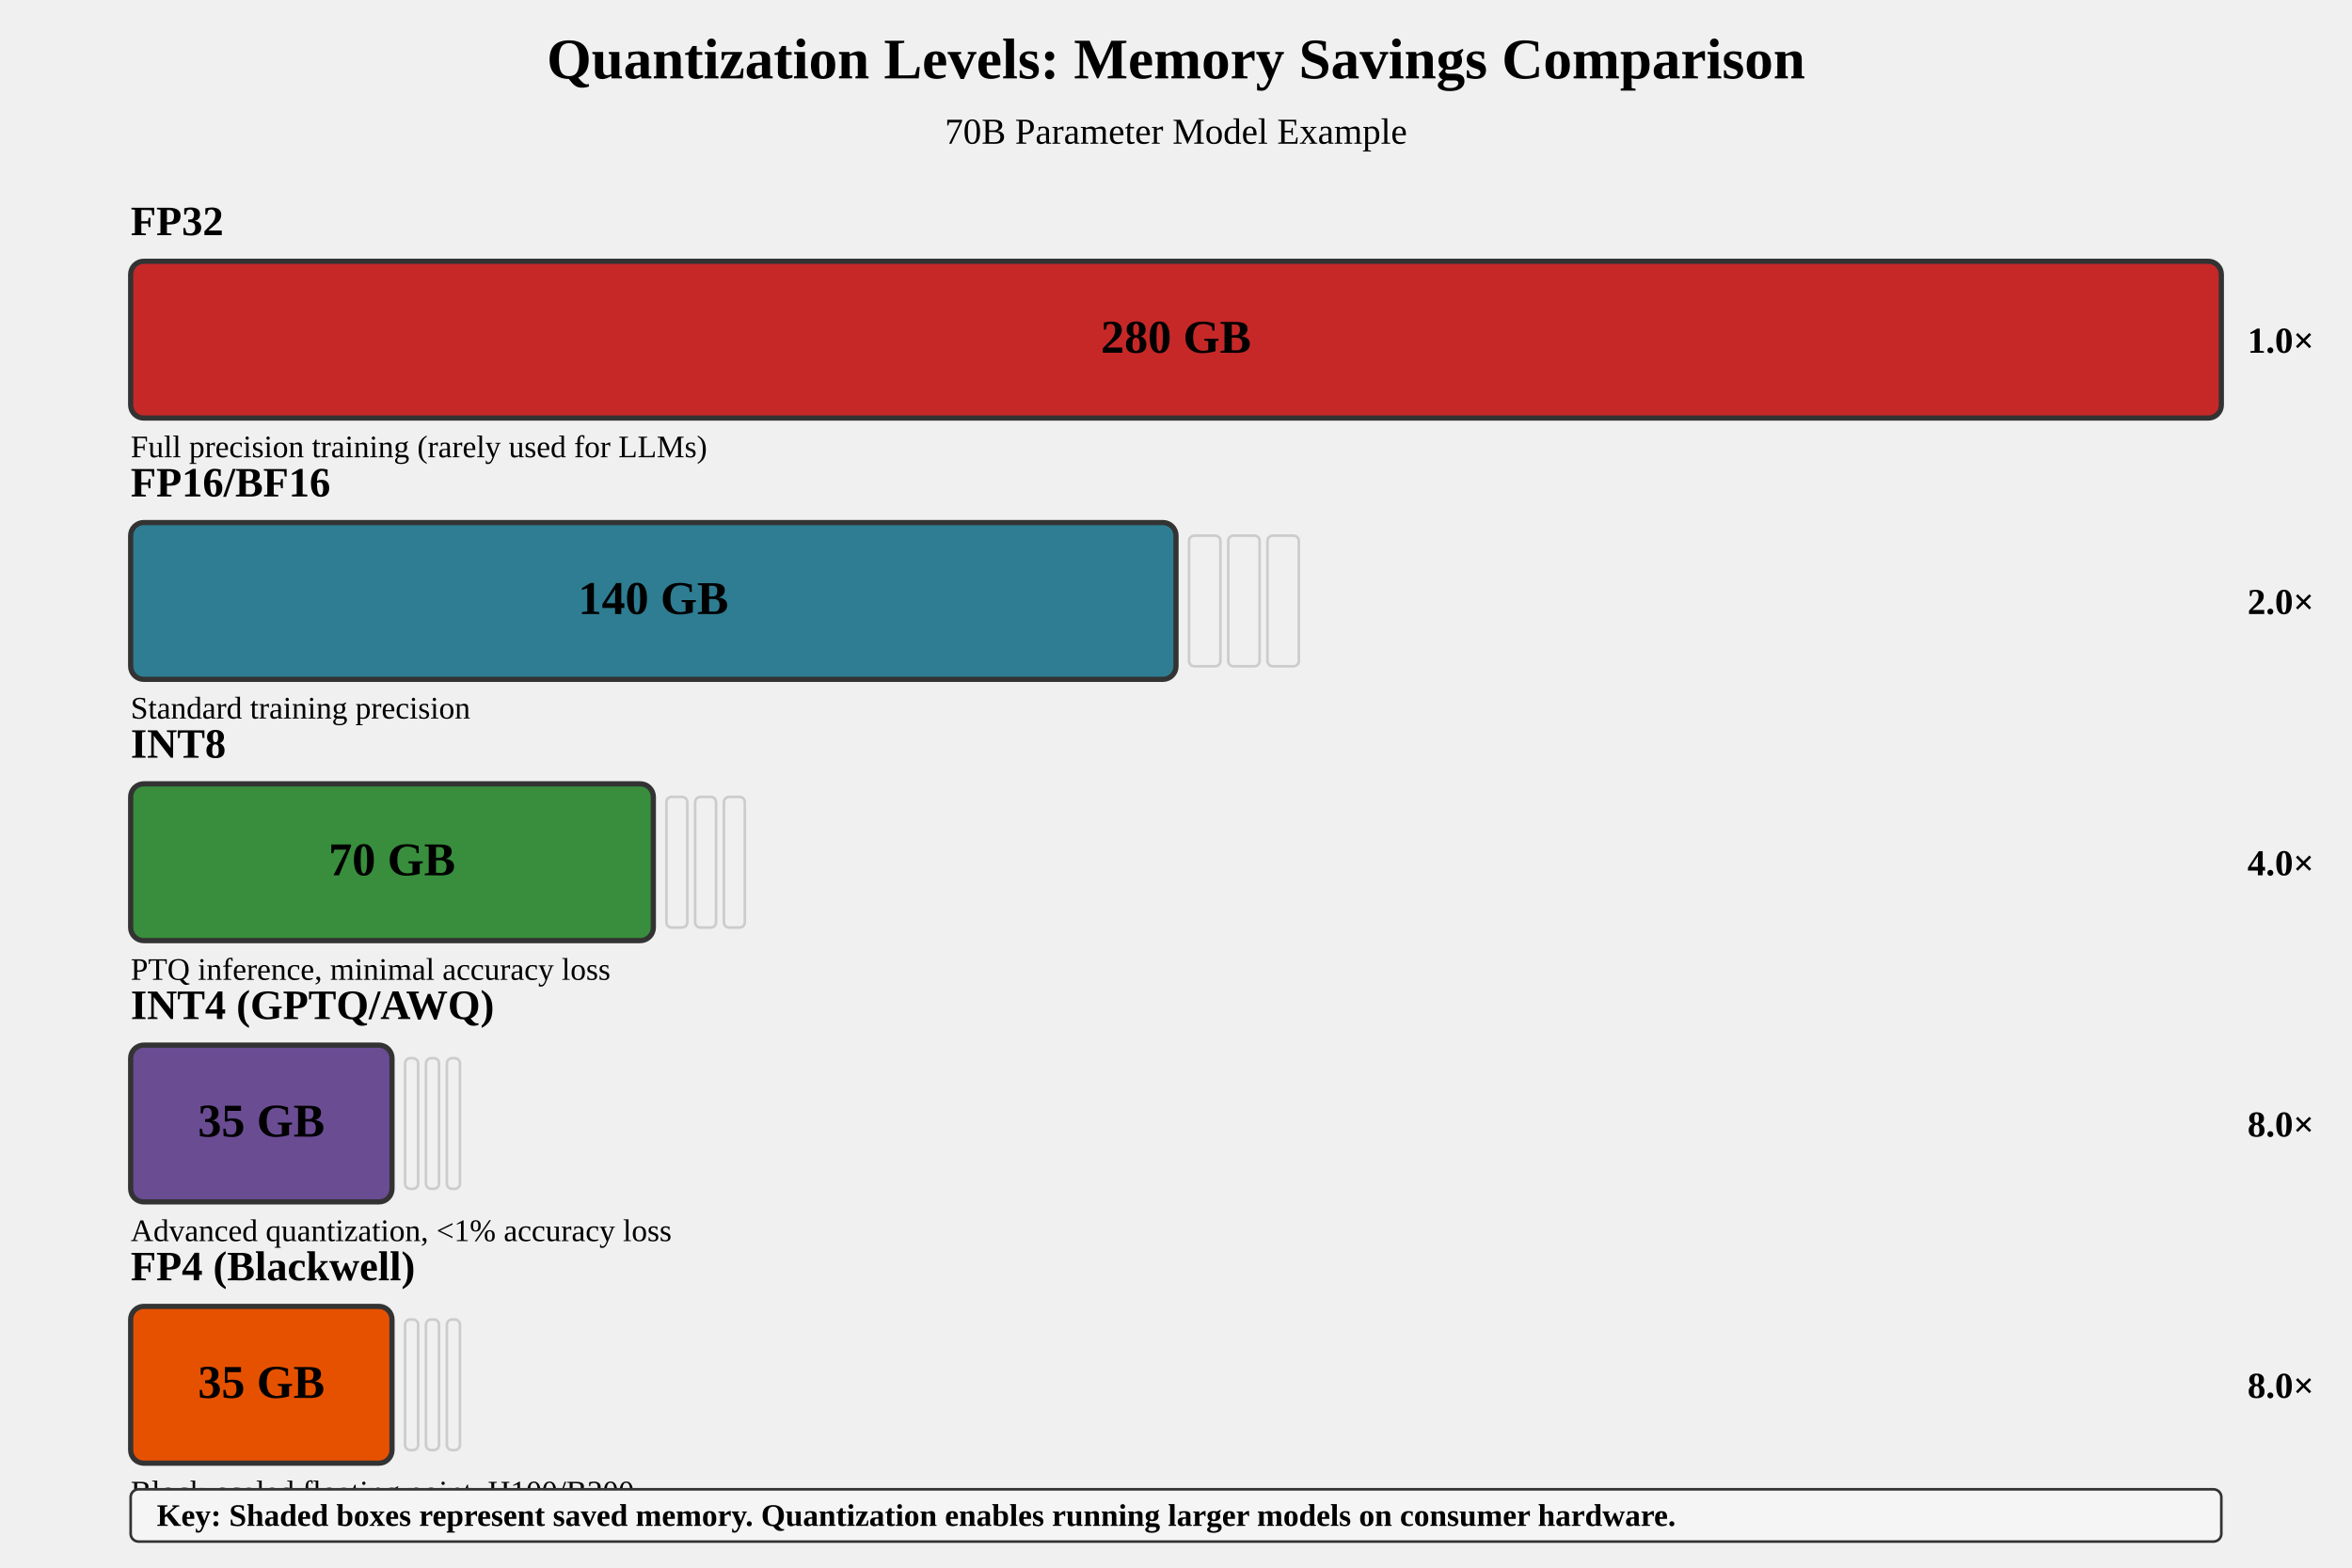
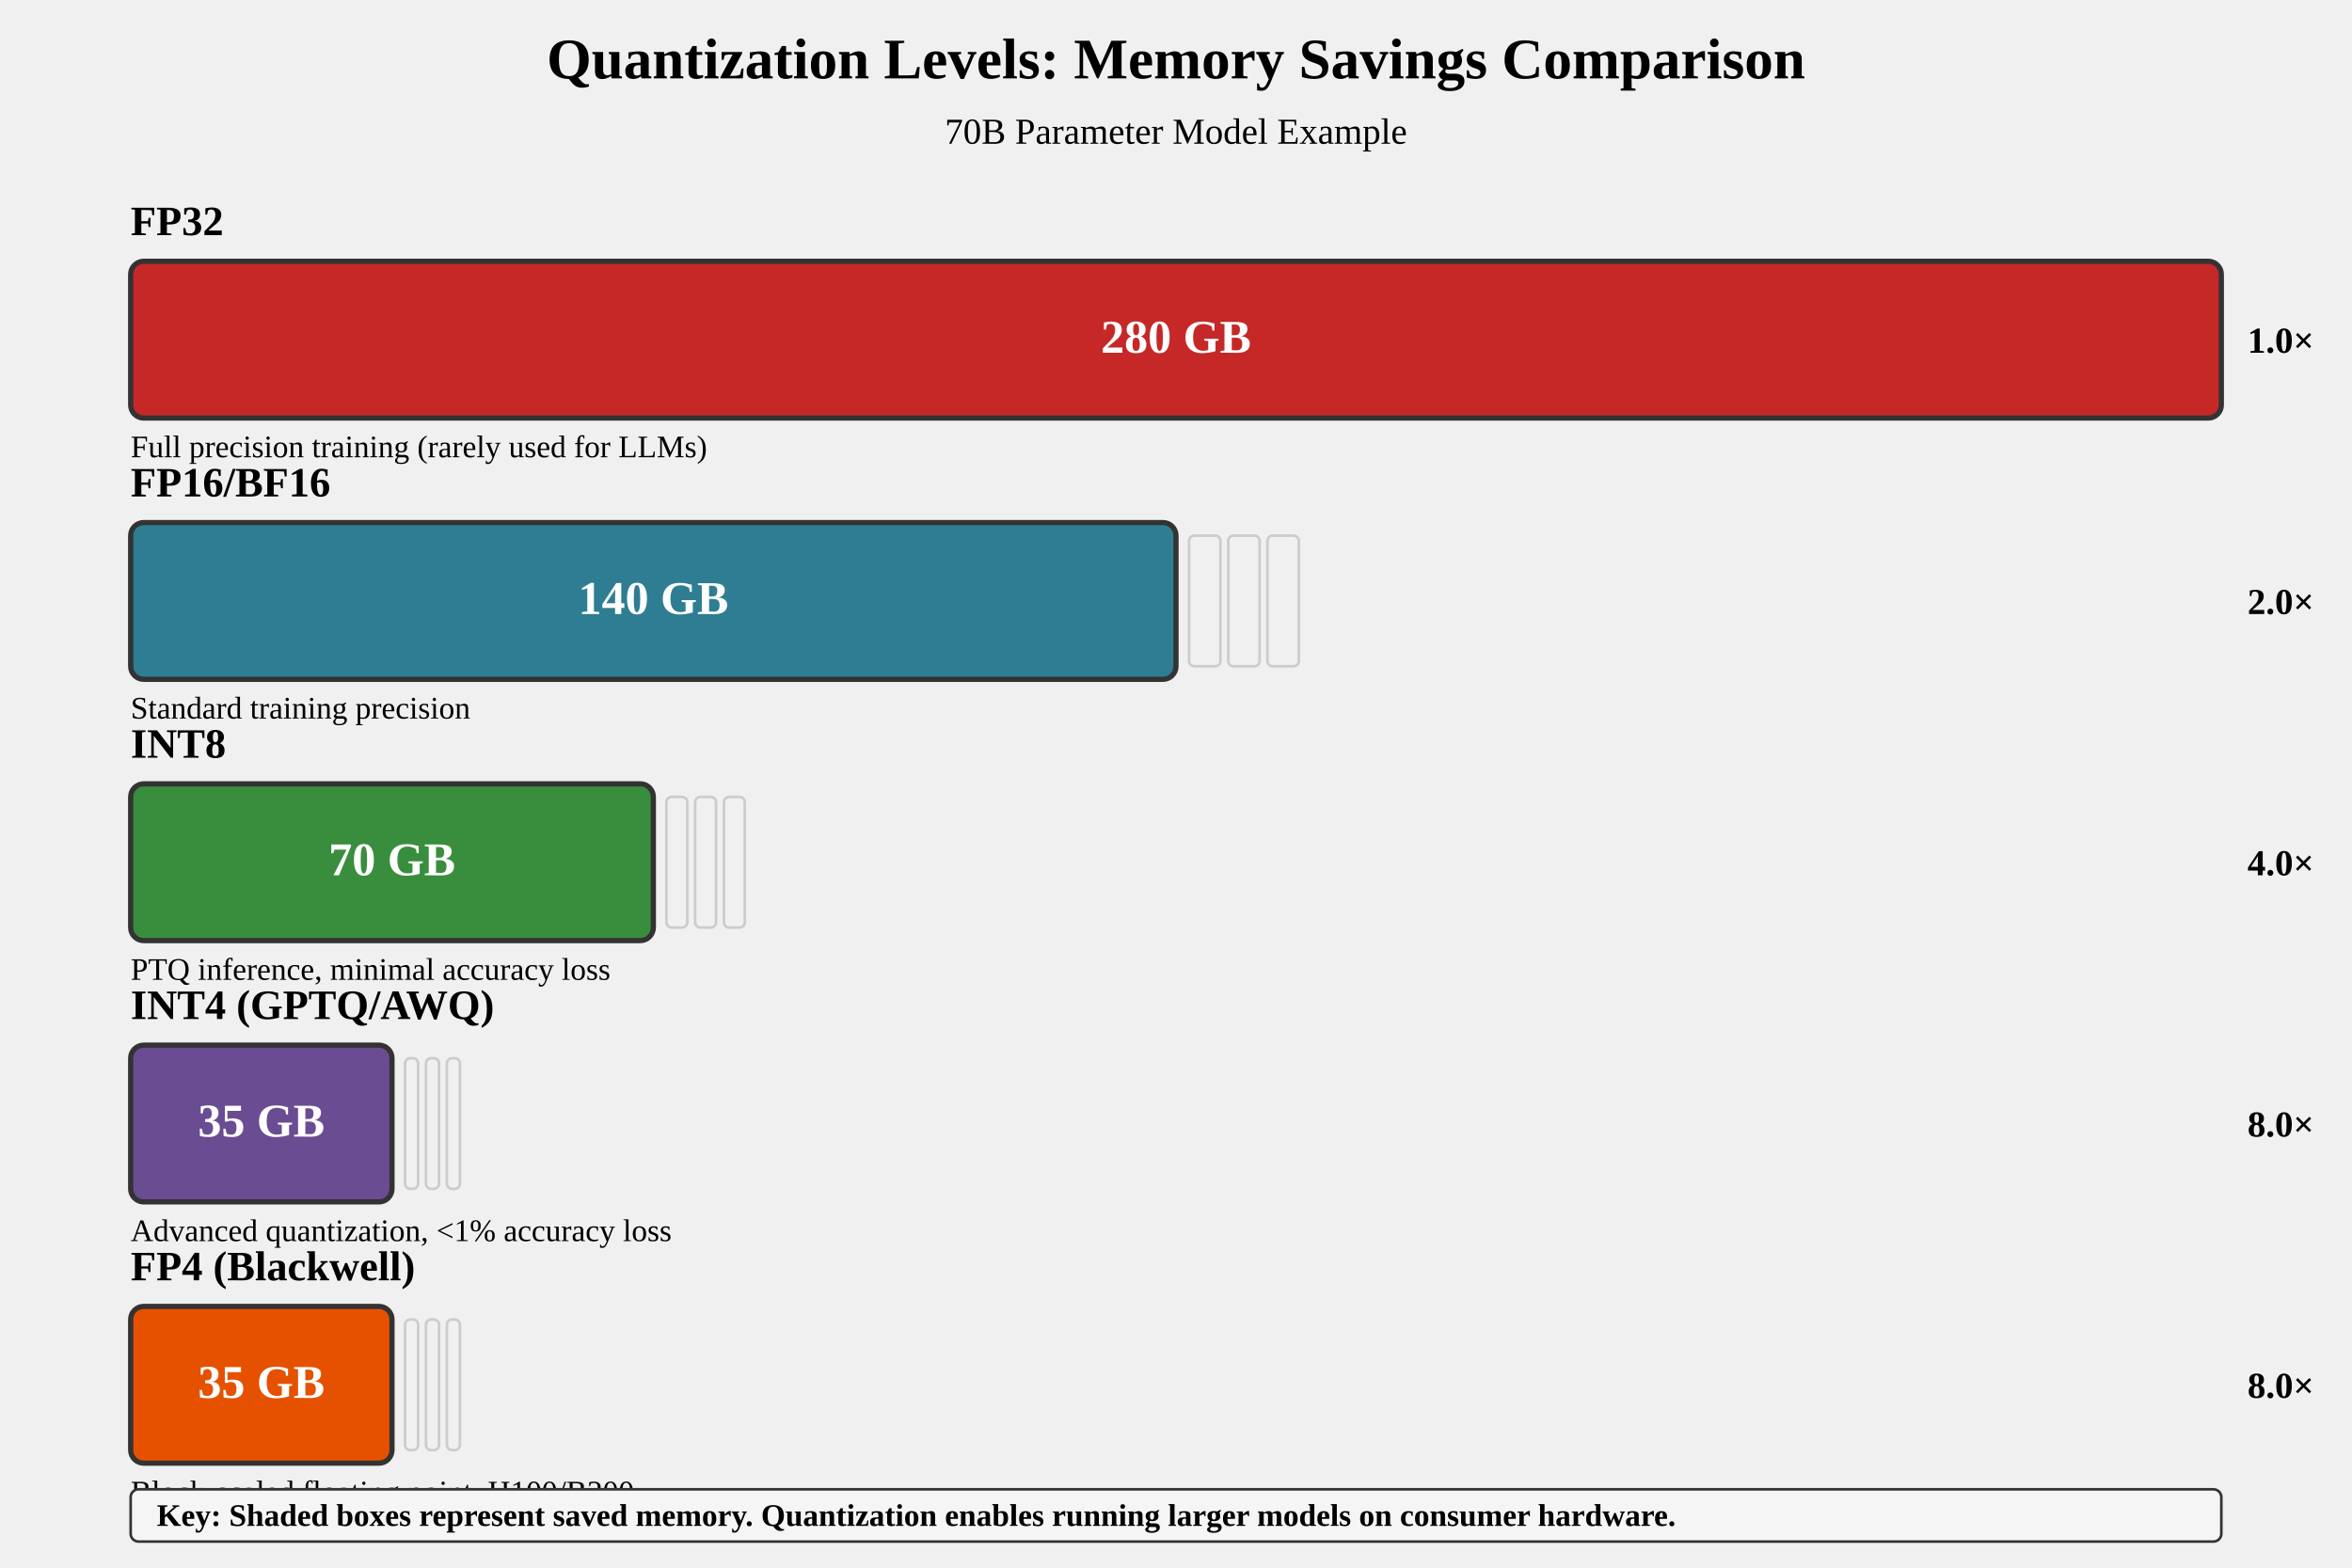
<svg xmlns="http://www.w3.org/2000/svg" viewBox="0 0 900 600">
  <style>
    /* Light mode (default) */
    text { fill: #000000; }
    .axis-text { fill: #000000; }
    .label-text { fill: #666666; }
    line[stroke="#333"] { stroke: #333333; }

    /* Adaptive backgrounds */
    .bg-main { fill: #f5f5f5; }


    /* Dark mode */
    @media (prefers-color-scheme: dark) {
      text { fill: #ffffff; }
      .axis-text { fill: #ffffff; }
      .label-text { fill: #cccccc; }
      line[stroke="#333"] { stroke: #cccccc; }

      /* Adaptive backgrounds for dark mode */
      .bg-main { fill: #2d2d2d; }

      /* Override dark inline text colors */
      text[fill="#000"],
      text[fill="#000000"],
      text[fill="#333"],
      text[fill="#666"] {
        fill: #ffffff;
      }

      /* Keep white text white in dark mode (for colored backgrounds) */
      text[fill="#fff"],
      text[fill="#ffffff"],
      text[fill="white"] {
        fill: #ffffff;
      }


      /* Darken colored backgrounds for white text contrast */
      rect[fill="#c62828"] { fill: #8b3d3d; }
      rect[fill="#2e7d92"] { fill: #2d5f6f; }
      rect[fill="#388e3c"] { fill: #4a7c4e; }
      rect[fill="#6a4c93"] { fill: #5c4a7a; }
      rect[fill="#e65100"] { fill: #a66a2a; }
      rect[fill="#f0f0f0"] { fill: #3a3a3a; }
    }
  </style>
  <text x="450" y="30" font-size="22" font-weight="bold" fill="#000" text-anchor="middle">
    Quantization Levels: Memory Savings Comparison
  </text>
  <text x="450" y="55" font-size="14" text-anchor="middle">
    70B Parameter Model Example
  </text>
  <g transform="translate(50, 90)">
    <text x="0" y="0" font-size="16" font-weight="bold" fill="#333">FP32</text>
    <rect x="0" y="10" width="800" height="60" fill="#c62828" stroke="#333" stroke-width="2" rx="5" />
-     <text x="400" y="45" font-size="18" font-weight="bold" fill="#fff" text-anchor="middle">280 GB</text>
+     <text x="400" y="45" font-size="18" font-weight="bold" fill="#fff" style="fill: #fff !important" text-anchor="middle">280 GB</text>
    <text x="0" y="85" font-size="12" fill="#666">Full precision training (rarely used for LLMs)</text>
    <text x="810" y="45" font-size="14" font-weight="bold" fill="#333">1.0×</text>
  </g>
  <g transform="translate(50, 190)">
    <text x="0" y="0" font-size="16" font-weight="bold" fill="#333">FP16/BF16</text>
    <rect x="0" y="10" width="400" height="60" fill="#2e7d92" stroke="#333" stroke-width="2" rx="5" />
-     <text x="200" y="45" font-size="18" font-weight="bold" fill="#fff" text-anchor="middle">140 GB</text>
+     <text x="200" y="45" font-size="18" font-weight="bold" fill="#fff" style="fill: #fff !important" text-anchor="middle">140 GB</text>
    <text x="0" y="85" font-size="12" fill="#666">Standard training precision</text>
    <text x="810" y="45" font-size="14" font-weight="bold" fill="#2e7d92">2.0×</text>
    <rect x="405" y="15" width="12" height="50" fill="#f0f0f0" stroke="#ccc" stroke-width="1" rx="2" />
    <rect x="420" y="15" width="12" height="50" fill="#f0f0f0" stroke="#ccc" stroke-width="1" rx="2" />
    <rect x="435" y="15" width="12" height="50" fill="#f0f0f0" stroke="#ccc" stroke-width="1" rx="2" />
  </g>
  <g transform="translate(50, 290)">
    <text x="0" y="0" font-size="16" font-weight="bold" fill="#333">INT8</text>
    <rect x="0" y="10" width="200" height="60" fill="#388e3c" stroke="#333" stroke-width="2" rx="5" />
-     <text x="100" y="45" font-size="18" font-weight="bold" fill="#fff" text-anchor="middle">70 GB</text>
+     <text x="100" y="45" font-size="18" font-weight="bold" fill="#fff" style="fill: #fff !important" text-anchor="middle">70 GB</text>
    <text x="0" y="85" font-size="12" fill="#666">PTQ inference, minimal accuracy loss</text>
    <text x="810" y="45" font-size="14" font-weight="bold" fill="#388e3c">4.0×</text>
    <rect x="205" y="15" width="8" height="50" fill="#f0f0f0" stroke="#ccc" stroke-width="1" rx="2" />
    <rect x="216" y="15" width="8" height="50" fill="#f0f0f0" stroke="#ccc" stroke-width="1" rx="2" />
    <rect x="227" y="15" width="8" height="50" fill="#f0f0f0" stroke="#ccc" stroke-width="1" rx="2" />
  </g>
  <g transform="translate(50, 390)">
    <text x="0" y="0" font-size="16" font-weight="bold" fill="#333">INT4 (GPTQ/AWQ)</text>
    <rect x="0" y="10" width="100" height="60" fill="#6a4c93" stroke="#333" stroke-width="2" rx="5" />
-     <text x="50" y="45" font-size="18" font-weight="bold" fill="#fff" text-anchor="middle">35 GB</text>
+     <text x="50" y="45" font-size="18" font-weight="bold" fill="#fff" style="fill: #fff !important" text-anchor="middle">35 GB</text>
    <text x="0" y="85" font-size="12" fill="#666">Advanced quantization, &lt;1% accuracy loss</text>
    <text x="810" y="45" font-size="14" font-weight="bold" fill="#6a4c93">8.0×</text>
    <rect x="105" y="15" width="5" height="50" fill="#f0f0f0" stroke="#ccc" stroke-width="1" rx="2" />
    <rect x="113" y="15" width="5" height="50" fill="#f0f0f0" stroke="#ccc" stroke-width="1" rx="2" />
    <rect x="121" y="15" width="5" height="50" fill="#f0f0f0" stroke="#ccc" stroke-width="1" rx="2" />
  </g>
  <g transform="translate(50, 490)">
    <text x="0" y="0" font-size="16" font-weight="bold" fill="#000">FP4 (Blackwell)</text>
    <rect x="0" y="10" width="100" height="60" fill="#e65100" stroke="#333" stroke-width="2" rx="5" />
-     <text x="50" y="45" font-size="18" font-weight="bold" text-anchor="middle">35 GB</text>
+     <text x="50" y="45" font-size="18" font-weight="bold" style="fill: #fff !important" text-anchor="middle">35 GB</text>
    <text x="0" y="85" font-size="12" fill="#666">Block-scaled floating point, H100/B200</text>
    <text x="810" y="45" font-size="14" font-weight="bold" fill="#e65100">8.0×</text>
    <rect x="105" y="15" width="5" height="50" fill="#f0f0f0" stroke="#ccc" stroke-width="1" rx="2" />
    <rect x="113" y="15" width="5" height="50" fill="#f0f0f0" stroke="#ccc" stroke-width="1" rx="2" />
    <rect x="121" y="15" width="5" height="50" fill="#f0f0f0" stroke="#ccc" stroke-width="1" rx="2" />
  </g>
  <g transform="translate(50, 570)">
    <rect x="0" y="0" width="800" height="20" class="bg-main" stroke="#333" stroke-width="1" rx="3" />
    <text x="10" y="14" font-size="12" font-weight="bold" fill="#000">
      Key: Shaded boxes represent saved memory. Quantization enables running larger models on consumer hardware.
    </text>
  </g>
</svg>
